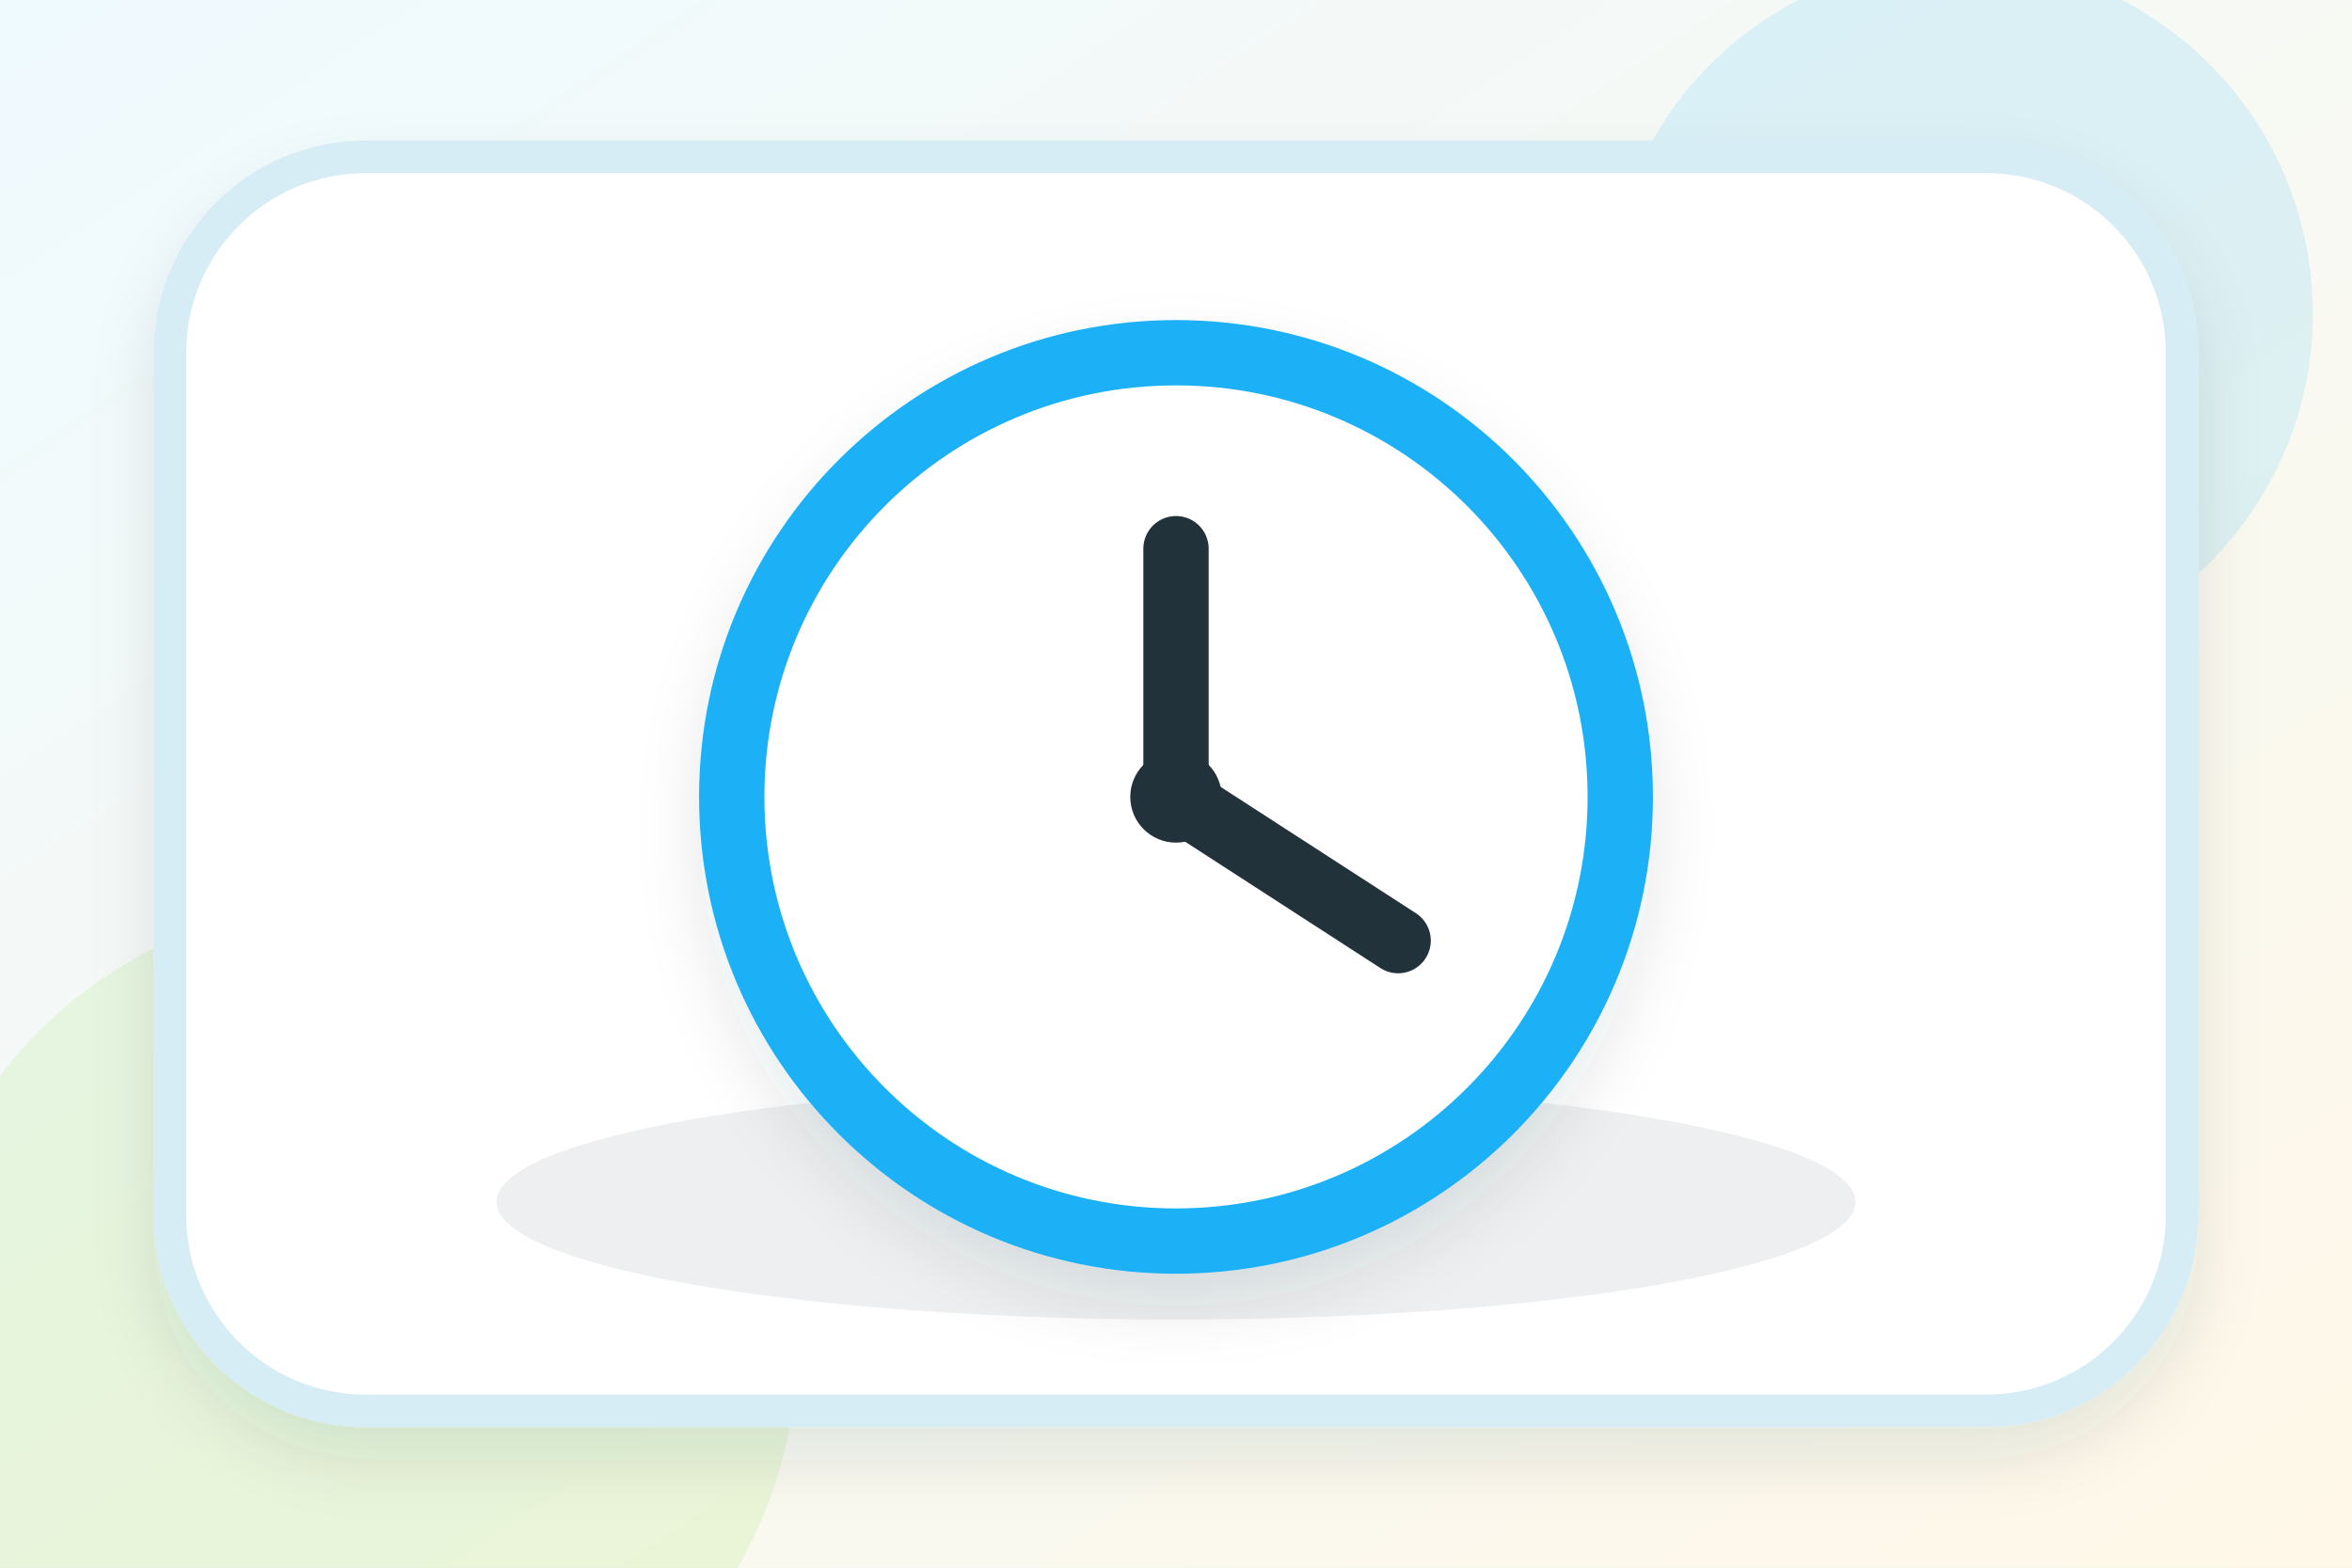
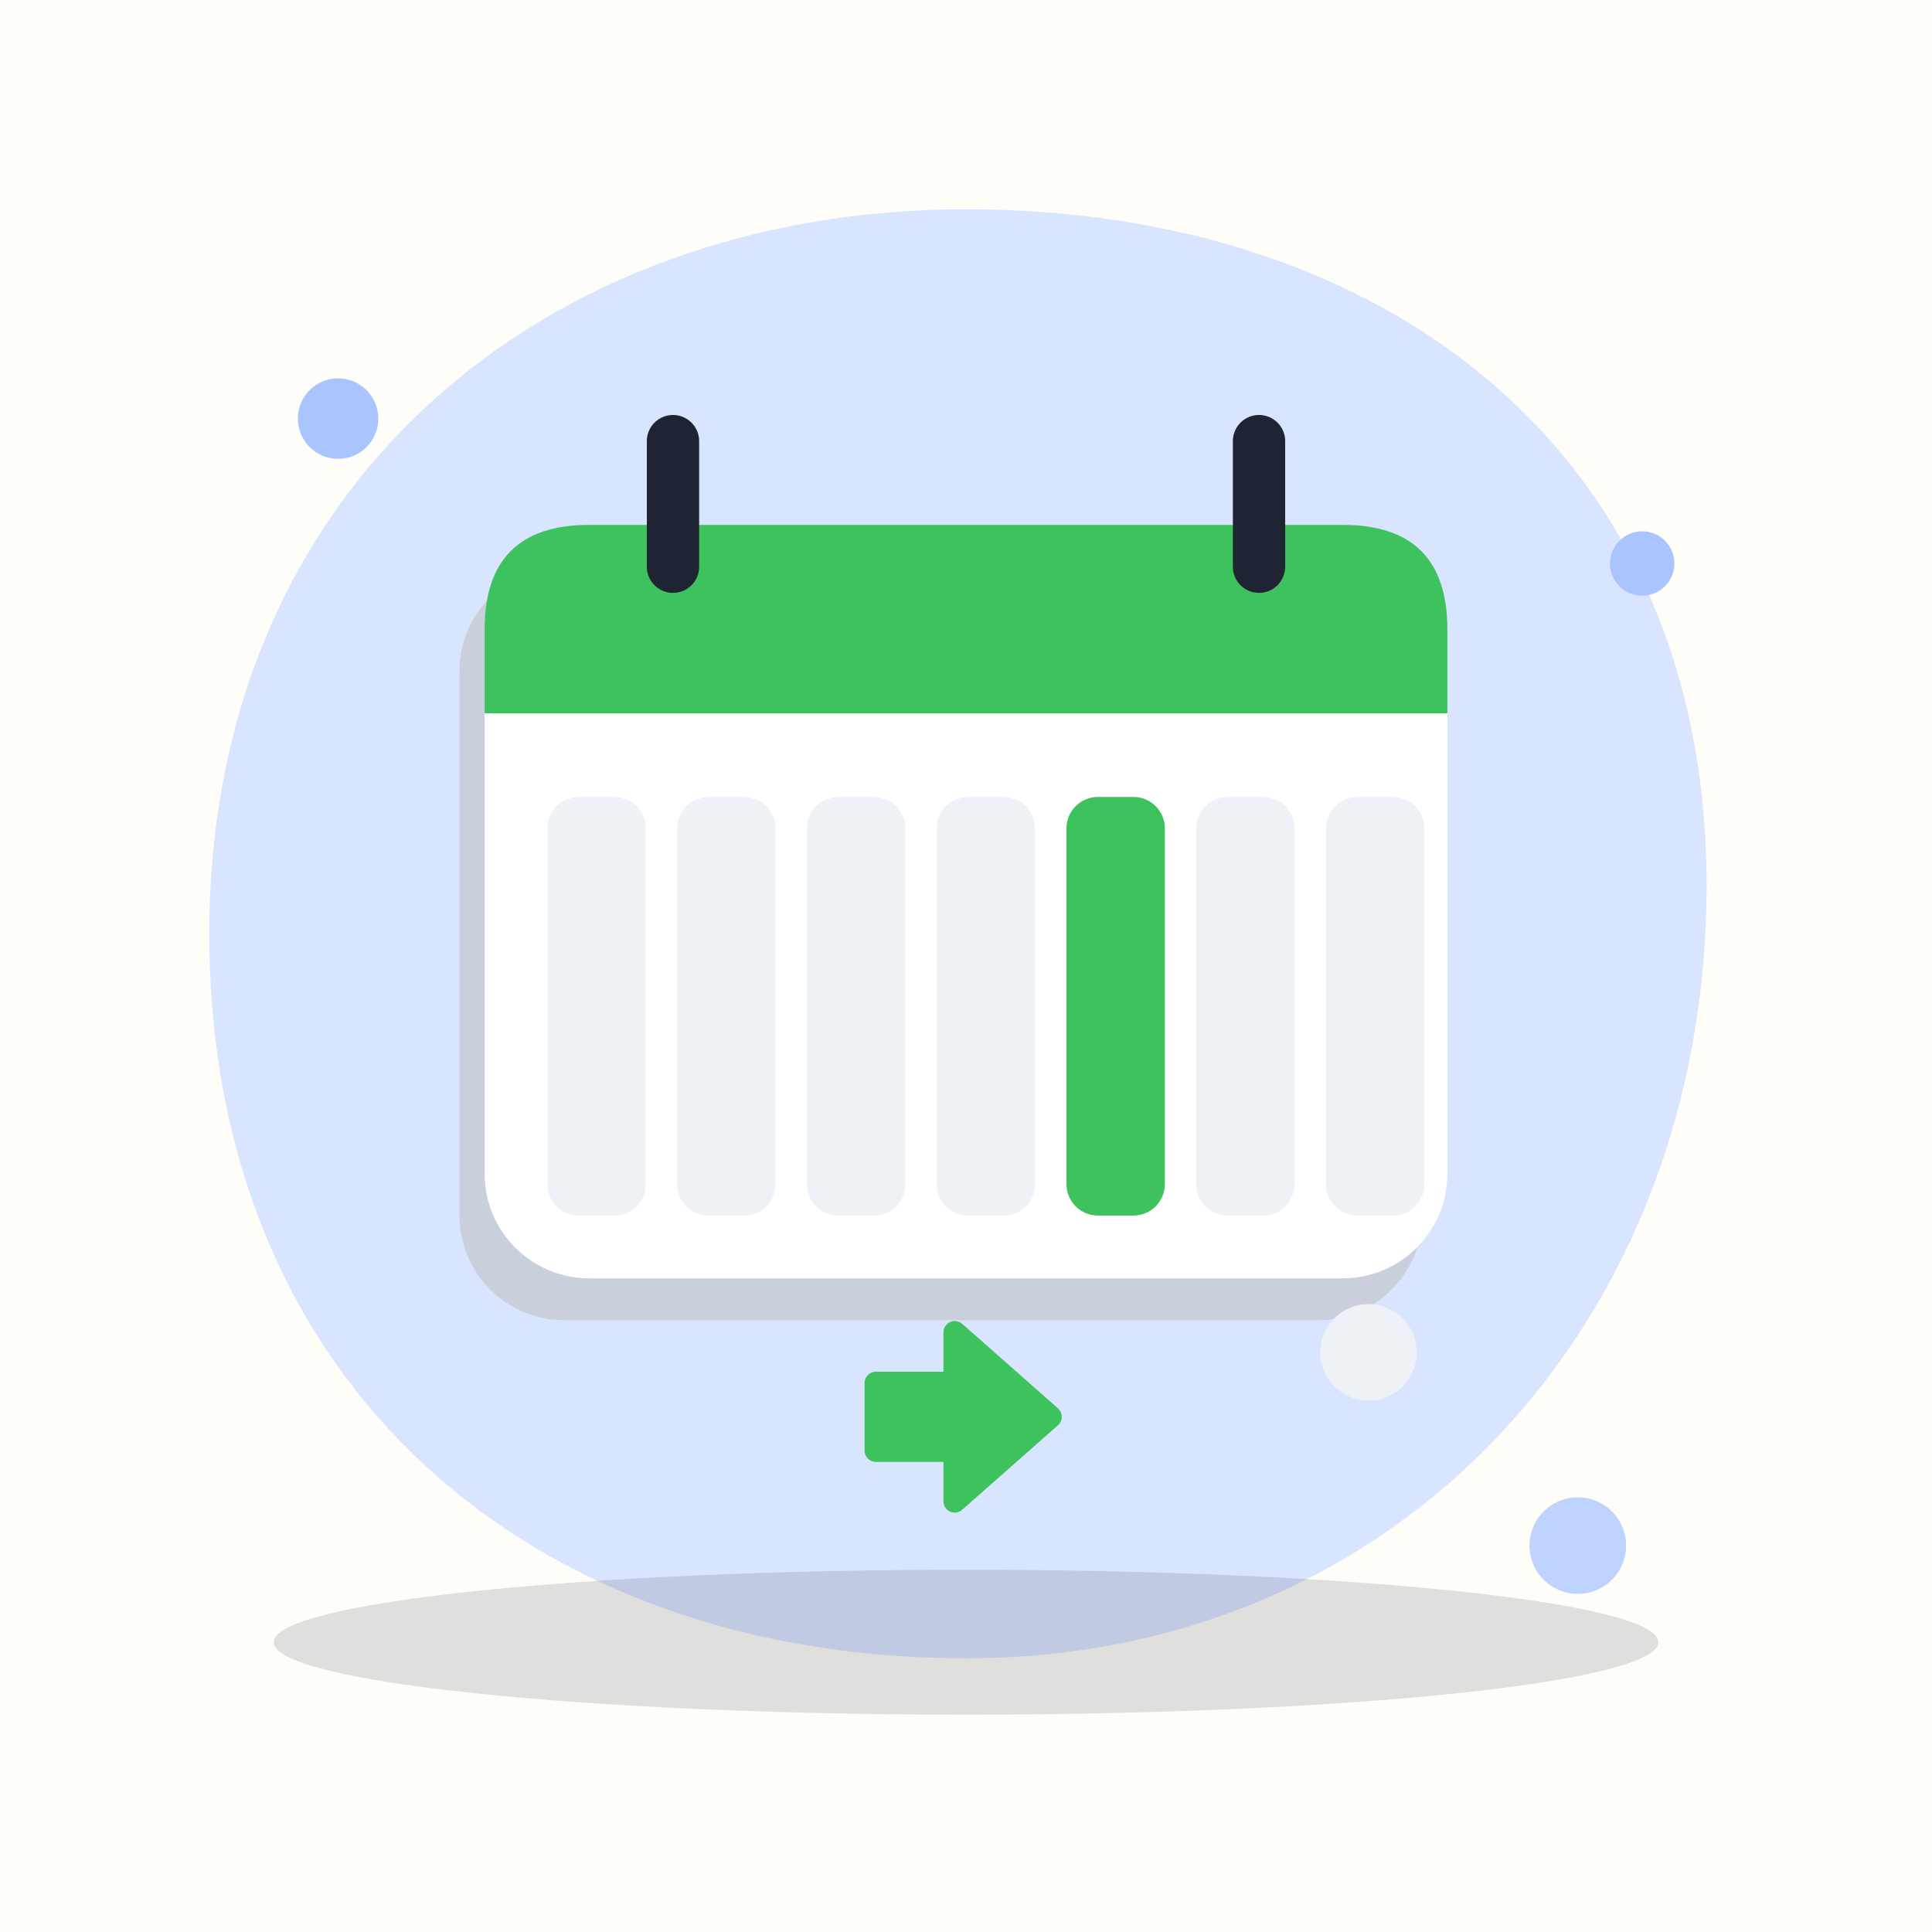
- <svg xmlns="http://www.w3.org/2000/svg" viewBox="0 0 360 240" role="img" aria-labelledby="title desc">
-   <defs>
-     <linearGradient id="w-bg" x1="0" y1="0" x2="1" y2="1">
-       <stop offset="0" stop-color="#effaff" />
-       <stop offset="1" stop-color="#fff8e8" />
-     </linearGradient>
-     <linearGradient id="w-blue" x1="0" y1="0" x2="1" y2="1">
-       <stop offset="0" stop-color="#6bd3ff" />
-       <stop offset="1" stop-color="#1cb0f6" />
-     </linearGradient>
-     <linearGradient id="w-green" x1="0" y1="0" x2="1" y2="1">
-       <stop offset="0" stop-color="#a7ea4e" />
-       <stop offset="1" stop-color="#58cc02" />
-     </linearGradient>
-     <linearGradient id="w-gold" x1="0" y1="0" x2="1" y2="1">
-       <stop offset="0" stop-color="#ffe37a" />
-       <stop offset="1" stop-color="#ffc800" />
-     </linearGradient>
-     <filter id="w-shadow" x="-20%" y="-20%" width="140%" height="150%">
-       <feDropShadow dx="0" dy="10" stdDeviation="10" flood-color="#24313a" flood-opacity="0.16" />
-     </filter>
-     <filter id="w-soft" x="-20%" y="-20%" width="140%" height="140%">
-       <feDropShadow dx="0" dy="5" stdDeviation="5" flood-color="#24313a" flood-opacity="0.10" />
-     </filter>
-   </defs>
-   <rect width="360" height="240" fill="url(#w-bg)" />
-   <circle cx="300" cy="48" r="54" fill="#1cb0f6" opacity="0.13" />
-   <circle cx="54" cy="206" r="68" fill="#58cc02" opacity="0.10" />
-   <rect x="26" y="24" width="308" height="192" rx="30" fill="#fff" stroke="#d7edf5" stroke-width="5" filter="url(#w-soft)" />
-   <ellipse cx="180" cy="184" rx="104" ry="18" fill="#24313a" opacity="0.08" />
-   <g transform="translate(180 122)" filter="url(#w-soft)">
-     <circle r="68" fill="#fff" stroke="#1cb0f6" stroke-width="10" />
-     <path d="M0 0V-38M0 0l34 22" stroke="#24313a" stroke-width="10" stroke-linecap="round" />
-     <circle r="7" fill="#24313a" />
+ <svg xmlns="http://www.w3.org/2000/svg" viewBox="0 0 240 240" width="240" height="240">
+   <rect x="0" y="0" width="240" height="240" rx="0" fill="#fffdf8" />
+   <path d="M120 26c52 0 92 30 92 84s-38 96-92 96-94-34-94-90 42-90 94-90Z" fill="#d9e4ff" />
+   <circle cx="42" cy="52" r="5" fill="#aac4ff" />
+   <circle cx="204" cy="70" r="4" fill="#aac4ff" />
+   <circle cx="196" cy="192" r="6" fill="#bfd3ff" />
+   <ellipse cx="120" cy="204" rx="86" ry="9" fill="#1f243322" />
+   <g transform="translate(120 112) scale(1.3 1.3)">
+     <rect x="-48.4" y="-32" width="92" height="72" rx="10" fill="#c9cfdb" />
+     <rect x="-46" y="-36" width="92" height="72" rx="10" fill="#fff" />
+     <path d="M-46-26q0-10 10-10h72q10 0 10 10v8h-92Z" fill="#3dc25d" />
+     <path d="M-28-44v12M28-44v12" fill="none" stroke="#1f2433" stroke-width="5" stroke-linecap="round" stroke-linejoin="round" />
+     <rect x="-40" y="-10" width="9.4" height="40" rx="3" fill="#eef1f6" />
+     <rect x="-27.6" y="-10" width="9.4" height="40" rx="3" fill="#eef1f6" />
+     <rect x="-15.2" y="-10" width="9.4" height="40" rx="3" fill="#eef1f6" />
+     <rect x="-2.8" y="-10" width="9.4" height="40" rx="3" fill="#eef1f6" />
+     <rect x="9.6" y="-10" width="9.4" height="40" rx="3" fill="#3dc25d" />
+     <rect x="22" y="-10" width="9.4" height="40" rx="3" fill="#eef1f6" />
+     <rect x="34.4" y="-10" width="9.4" height="40" rx="3" fill="#eef1f6" />
  </g>
+   <g transform="translate(120 176) scale(0.7 0.7)">
+     <path d="M-16-6h14v-9l17 15-17 15v-9h-14Z" fill="#3dc25d" stroke="#3dc25d" stroke-width="4" stroke-linejoin="round" />
+   </g>
+   <circle cx="170" cy="168" r="6" fill="#eef1f6" />
</svg>
